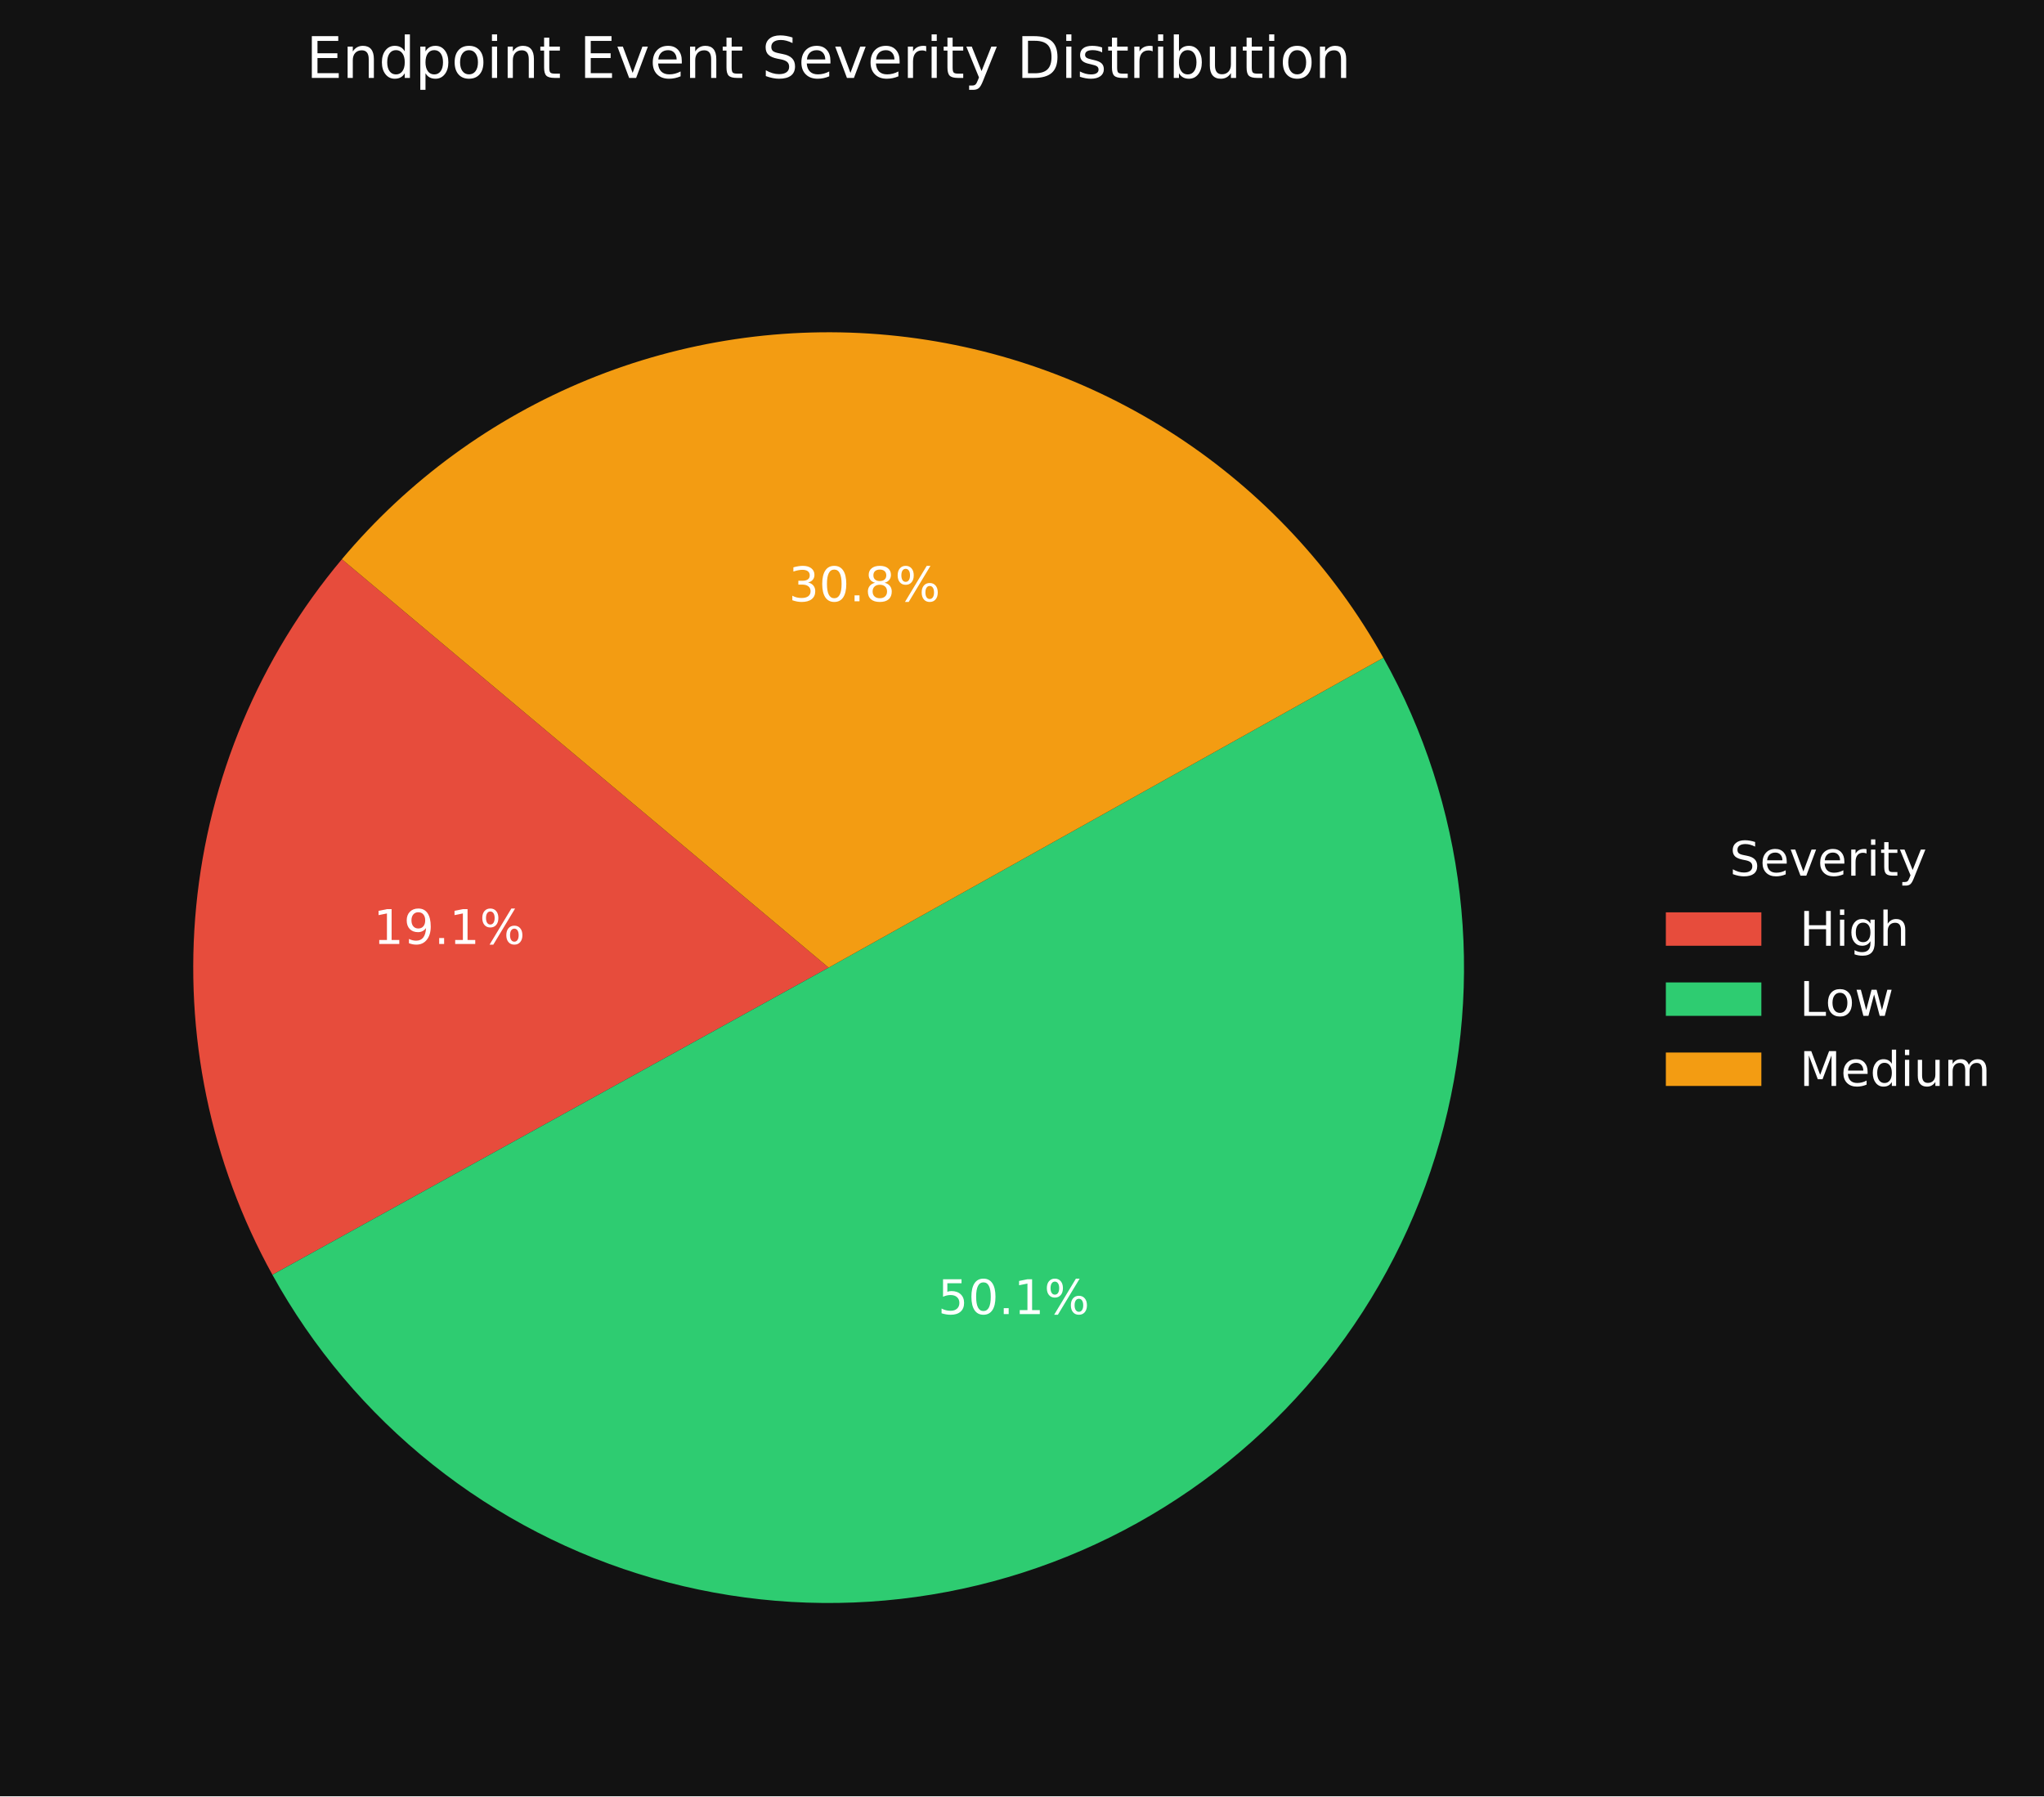
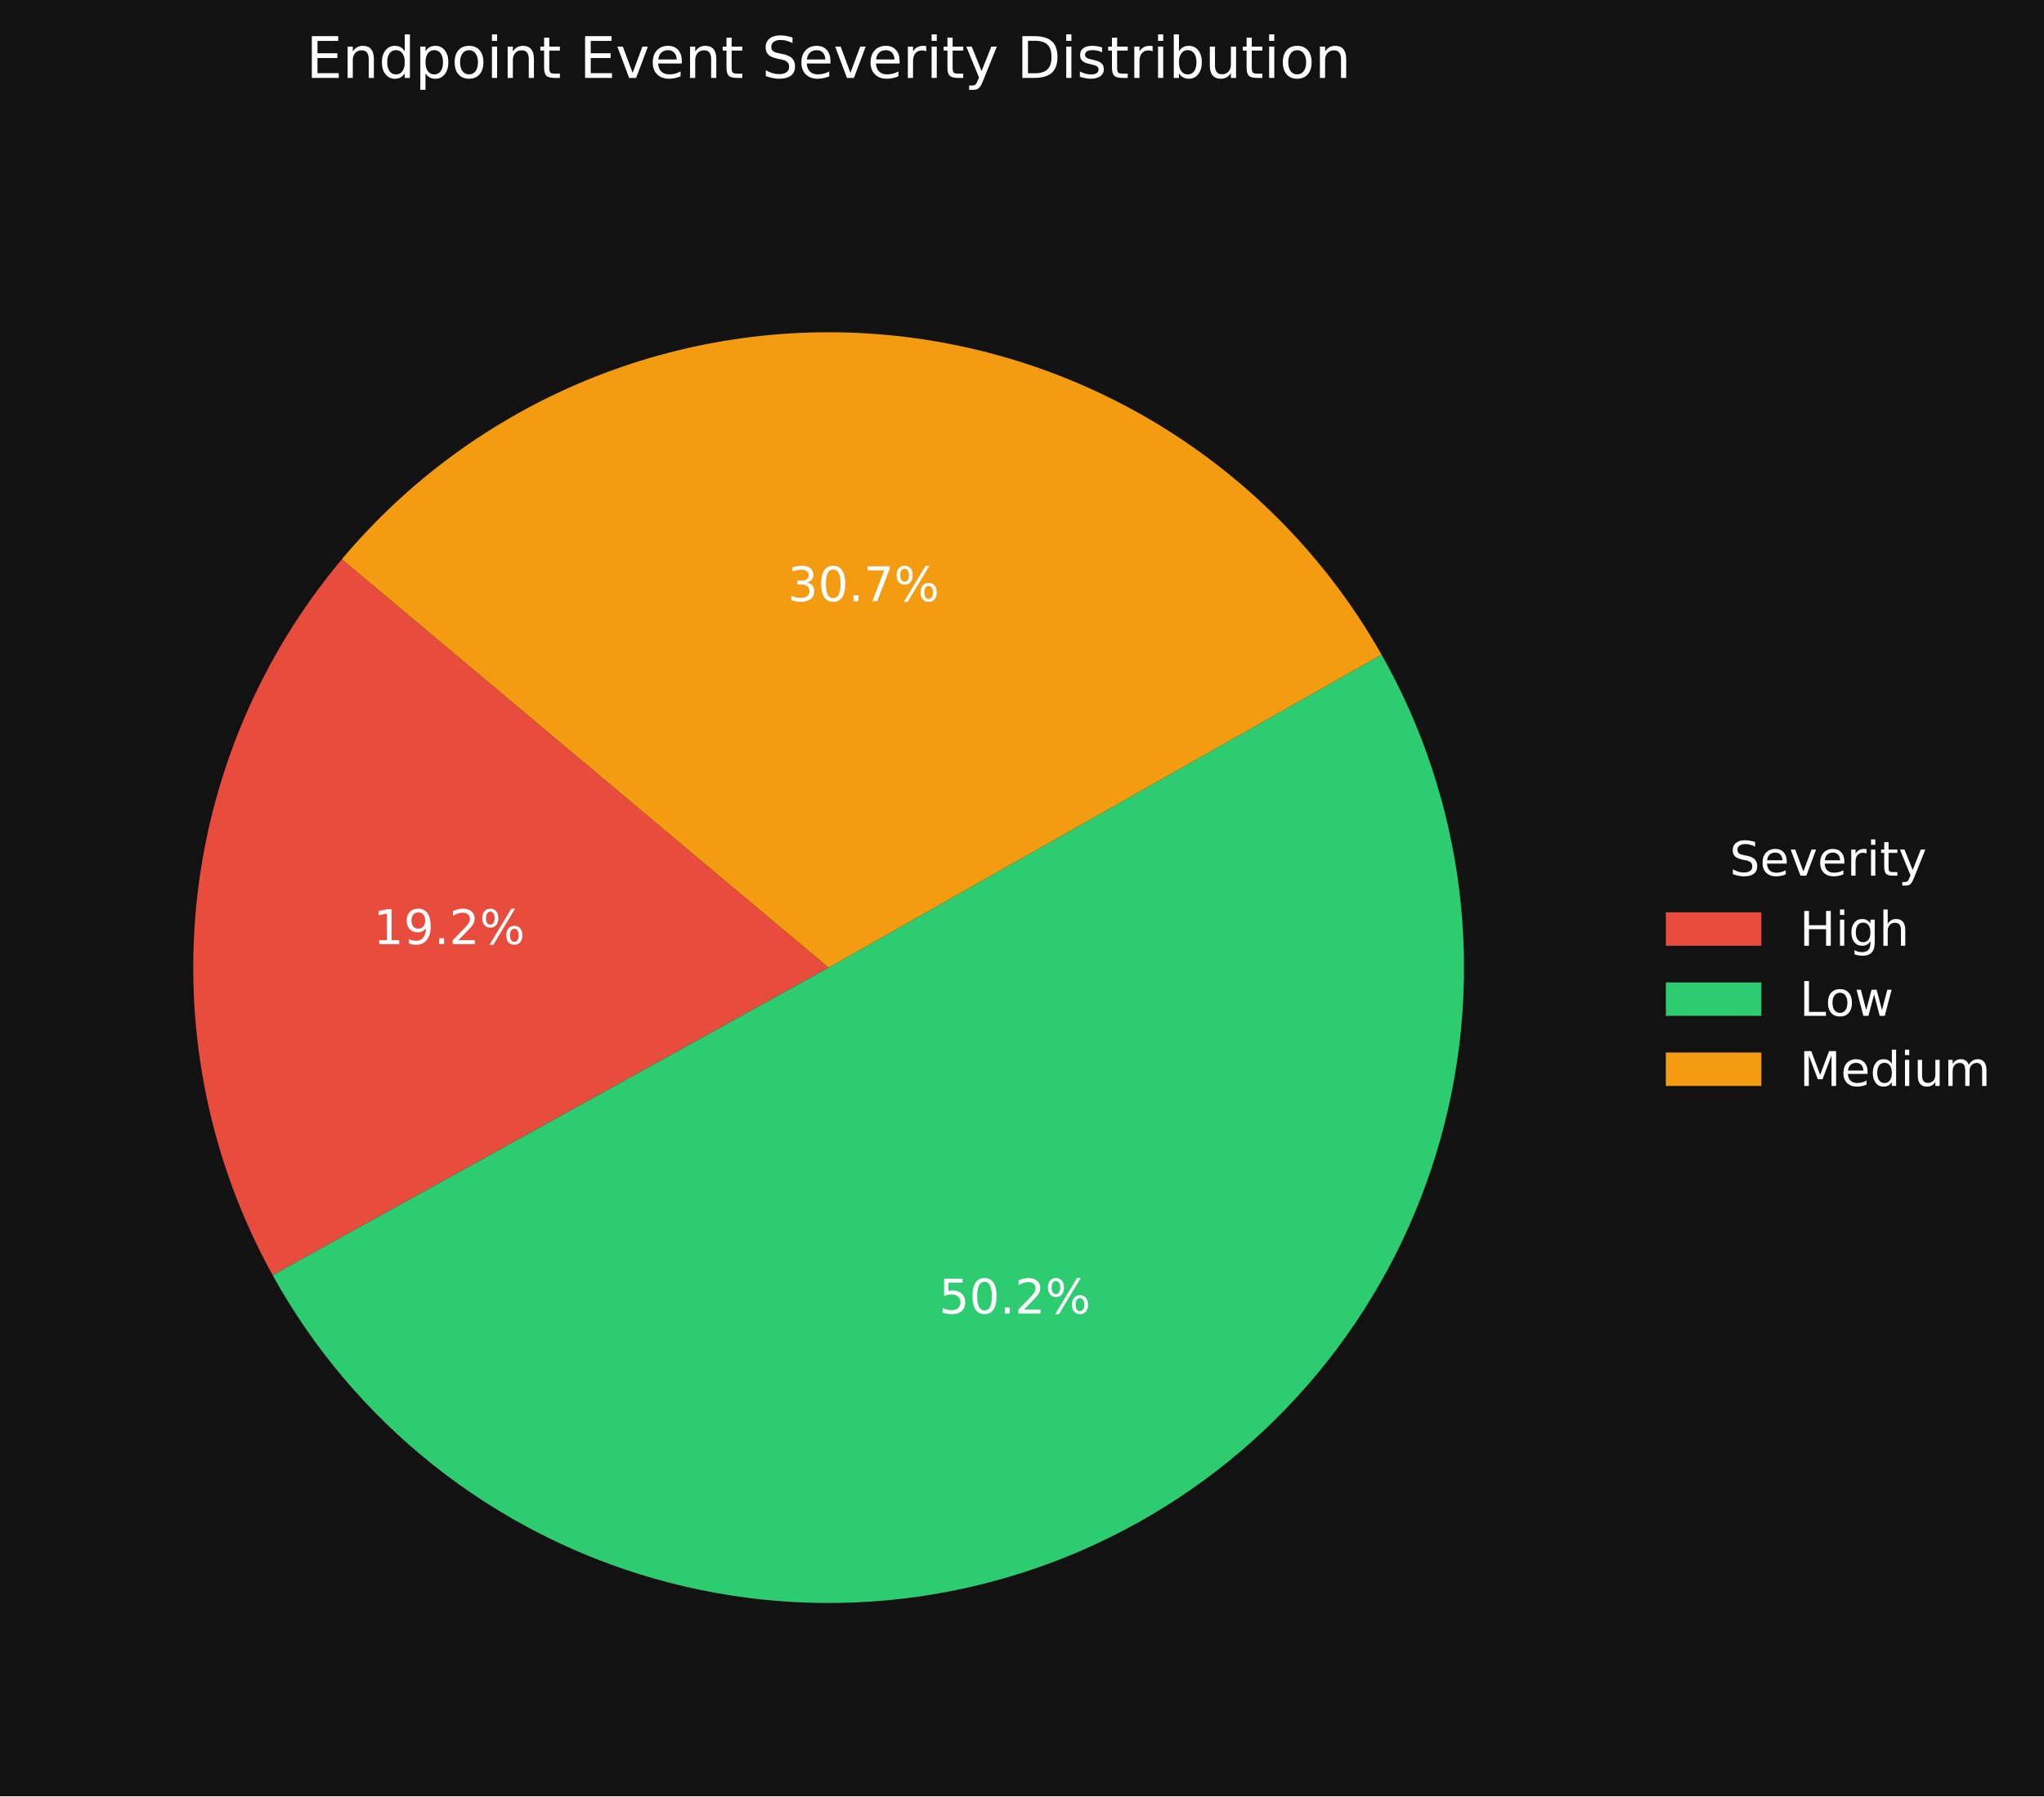
<svg xmlns="http://www.w3.org/2000/svg" xmlns:xlink="http://www.w3.org/1999/xlink" width="428.026pt" height="376.158pt" viewBox="0 0 428.026 376.158" version="1.1">
  <defs>
    <style type="text/css">*{stroke-linejoin: round; stroke-linecap: butt}</style>
  </defs>
  <g id="figure_1">
    <g id="patch_1">
      <path d="M 0 376.158  L 428.026 376.158  L 428.026 -0  L 0 -0  z " style="fill: #121212" />
    </g>
    <g id="axes_1">
      <g id="patch_2">
-         <path d="M 71.593 117.111  C 54.322 137.694 43.684 163.034 41.087 189.777  C 38.49 216.52 44.053 243.433 57.041 266.954  L 173.52 202.638  z " style="fill: #e74c3c" />
+         <path d="M 71.593 117.111  C 54.31 137.709 43.67 163.069 41.082 189.832  C 38.494 216.595 44.078 243.524 57.095 267.051  L 173.52 202.638  z " style="fill: #e74c3c" />
      </g>
      <g id="patch_3">
-         <path d="M 57.041 266.954  C 65.5 282.274 76.9 295.776 90.584 306.684  C 104.269 317.592 119.972 325.694 136.792 330.525  C 153.613 335.355 171.222 336.82 188.609 334.836  C 205.997 332.851 222.823 327.455 238.122 318.959  C 253.421 310.462 266.895 299.03 277.769 285.318  C 288.644 271.607 296.707 255.884 301.496 239.052  C 306.286 222.22 307.707 204.607 305.68 187.224  C 303.653 169.842 298.216 153.029 289.682 137.751  L 173.52 202.638  z " style="fill: #2ecc71" />
+         <path d="M 57.095 267.051  C 65.58 282.387 77.012 295.897 90.733 306.802  C 104.454 317.707 120.195 325.795 137.051 330.599  C 153.907 335.403 171.547 336.829 188.955 334.796  C 206.364 332.763 223.2 327.31 238.495 318.751  C 253.79 310.192 267.244 298.695 278.083 284.921  C 288.922 271.147 296.933 255.367 301.655 238.488  C 306.378 221.61 307.719 203.963 305.602 186.565  C 303.484 169.166 297.95 152.356 289.317 137.103  L 173.52 202.638  z " style="fill: #2ecc71" />
      </g>
      <g id="patch_4">
-         <path d="M 289.682 137.751  C 279.173 118.938 264.25 102.957 246.2 91.187  C 228.151 79.416 207.509 72.204 186.056 70.174  C 164.603 68.144 142.975 71.355 123.038 79.531  C 103.101 87.706 85.444 100.604 71.593 117.111  L 173.52 202.638  z " style="fill: #f39c12" />
+         <path d="M 289.317 137.103  C 278.735 118.404 263.779 102.544 245.733 90.883  C 227.687 79.222 207.082 72.104 185.686 70.139  C 164.29 68.175 142.734 71.422 122.866 79.601  C 102.998 87.781 85.404 100.652 71.593 117.111  L 173.52 202.638  z " style="fill: #f39c12" />
      </g>
      <g id="matplotlib.axis_1" />
      <g id="matplotlib.axis_2" />
      <g id="text_1">
-         <g style="fill: #ffffff" transform="translate(78.17663 197.6808) scale(0.1 -0.1)">
+         <g style="fill: #ffffff" transform="translate(78.17343 197.7138) scale(0.1 -0.1)">
          <defs>
            <path id="DejaVuSans-31" d="M 794 531  L 1825 531  L 1825 4091  L 703 3866  L 703 4441  L 1819 4666  L 2450 4666  L 2450 531  L 3481 531  L 3481 0  L 794 0  L 794 531  z " transform="scale(0.015625)" />
            <path id="DejaVuSans-39" d="M 703 97  L 703 672  Q 941 559 1184 500  Q 1428 441 1663 441  Q 2288 441 2617 861  Q 2947 1281 2994 2138  Q 2813 1869 2534 1725  Q 2256 1581 1919 1581  Q 1219 1581 811 2004  Q 403 2428 403 3163  Q 403 3881 828 4315  Q 1253 4750 1959 4750  Q 2769 4750 3195 4129  Q 3622 3509 3622 2328  Q 3622 1225 3098 567  Q 2575 -91 1691 -91  Q 1453 -91 1209 -44  Q 966 3 703 97  z M 1959 2075  Q 2384 2075 2632 2365  Q 2881 2656 2881 3163  Q 2881 3666 2632 3958  Q 2384 4250 1959 4250  Q 1534 4250 1286 3958  Q 1038 3666 1038 3163  Q 1038 2656 1286 2365  Q 1534 2075 1959 2075  z " transform="scale(0.015625)" />
            <path id="DejaVuSans-2e" d="M 684 794  L 1344 794  L 1344 0  L 684 0  L 684 794  z " transform="scale(0.015625)" />
+             <path id="DejaVuSans-32" d="M 1228 531  L 3431 531  L 3431 0  L 469 0  L 469 531  Q 828 903 1448 1529  Q 2069 2156 2228 2338  Q 2531 2678 2651 2914  Q 2772 3150 2772 3378  Q 2772 3750 2511 3984  Q 2250 4219 1831 4219  Q 1534 4219 1204 4116  Q 875 4013 500 3803  L 500 4441  Q 881 4594 1212 4672  Q 1544 4750 1819 4750  Q 2544 4750 2975 4387  Q 3406 4025 3406 3419  Q 3406 3131 3298 2873  Q 3191 2616 2906 2266  Q 2828 2175 2409 1742  Q 1991 1309 1228 531  z " transform="scale(0.015625)" />
            <path id="DejaVuSans-25" d="M 4653 2053  Q 4381 2053 4226 1822  Q 4072 1591 4072 1178  Q 4072 772 4226 539  Q 4381 306 4653 306  Q 4919 306 5073 539  Q 5228 772 5228 1178  Q 5228 1588 5073 1820  Q 4919 2053 4653 2053  z M 4653 2450  Q 5147 2450 5437 2106  Q 5728 1763 5728 1178  Q 5728 594 5436 251  Q 5144 -91 4653 -91  Q 4153 -91 3862 251  Q 3572 594 3572 1178  Q 3572 1766 3864 2108  Q 4156 2450 4653 2450  z M 1428 4353  Q 1159 4353 1004 4120  Q 850 3888 850 3481  Q 850 3069 1003 2837  Q 1156 2606 1428 2606  Q 1700 2606 1854 2837  Q 2009 3069 2009 3481  Q 2009 3884 1853 4118  Q 1697 4353 1428 4353  z M 4250 4750  L 4750 4750  L 1831 -91  L 1331 -91  L 4250 4750  z M 1428 4750  Q 1922 4750 2215 4408  Q 2509 4066 2509 3481  Q 2509 2891 2217 2550  Q 1925 2209 1428 2209  Q 931 2209 642 2551  Q 353 2894 353 3481  Q 353 4063 643 4406  Q 934 4750 1428 4750  z " transform="scale(0.015625)" />
          </defs>
          <use xlink:href="#DejaVuSans-31" />
          <use xlink:href="#DejaVuSans-39" transform="translate(63.62305 0)" />
          <use xlink:href="#DejaVuSans-2e" transform="translate(127.2461 0)" />
-           <use xlink:href="#DejaVuSans-31" transform="translate(159.0332 0)" />
+           <use xlink:href="#DejaVuSans-32" transform="translate(159.0332 0)" />
          <use xlink:href="#DejaVuSans-25" transform="translate(222.6562 0)" />
        </g>
      </g>
      <g id="text_2">
-         <g style="fill: #ffffff" transform="translate(196.3976 275.1898) scale(0.1 -0.1)">
+         <g style="fill: #ffffff" transform="translate(196.6214 275.0651) scale(0.1 -0.1)">
          <defs>
            <path id="DejaVuSans-35" d="M 691 4666  L 3169 4666  L 3169 4134  L 1269 4134  L 1269 2991  Q 1406 3038 1543 3061  Q 1681 3084 1819 3084  Q 2600 3084 3056 2656  Q 3513 2228 3513 1497  Q 3513 744 3044 326  Q 2575 -91 1722 -91  Q 1428 -91 1123 -41  Q 819 9 494 109  L 494 744  Q 775 591 1075 516  Q 1375 441 1709 441  Q 2250 441 2565 725  Q 2881 1009 2881 1497  Q 2881 1984 2565 2268  Q 2250 2553 1709 2553  Q 1456 2553 1204 2497  Q 953 2441 691 2322  L 691 4666  z " transform="scale(0.015625)" />
            <path id="DejaVuSans-30" d="M 2034 4250  Q 1547 4250 1301 3770  Q 1056 3291 1056 2328  Q 1056 1369 1301 889  Q 1547 409 2034 409  Q 2525 409 2770 889  Q 3016 1369 3016 2328  Q 3016 3291 2770 3770  Q 2525 4250 2034 4250  z M 2034 4750  Q 2819 4750 3233 4129  Q 3647 3509 3647 2328  Q 3647 1150 3233 529  Q 2819 -91 2034 -91  Q 1250 -91 836 529  Q 422 1150 422 2328  Q 422 3509 836 4129  Q 1250 4750 2034 4750  z " transform="scale(0.015625)" />
          </defs>
          <use xlink:href="#DejaVuSans-35" />
          <use xlink:href="#DejaVuSans-30" transform="translate(63.62305 0)" />
          <use xlink:href="#DejaVuSans-2e" transform="translate(127.2461 0)" />
-           <use xlink:href="#DejaVuSans-31" transform="translate(159.0332 0)" />
+           <use xlink:href="#DejaVuSans-32" transform="translate(159.0332 0)" />
          <use xlink:href="#DejaVuSans-25" transform="translate(222.6562 0)" />
        </g>
      </g>
      <g id="text_3">
-         <g style="fill: #ffffff" transform="translate(165.1581 125.919) scale(0.1 -0.1)">
+         <g style="fill: #ffffff" transform="translate(164.936 125.8983) scale(0.1 -0.1)">
          <defs>
            <path id="DejaVuSans-33" d="M 2597 2516  Q 3050 2419 3304 2112  Q 3559 1806 3559 1356  Q 3559 666 3084 287  Q 2609 -91 1734 -91  Q 1441 -91 1130 -33  Q 819 25 488 141  L 488 750  Q 750 597 1062 519  Q 1375 441 1716 441  Q 2309 441 2620 675  Q 2931 909 2931 1356  Q 2931 1769 2642 2001  Q 2353 2234 1838 2234  L 1294 2234  L 1294 2753  L 1863 2753  Q 2328 2753 2575 2939  Q 2822 3125 2822 3475  Q 2822 3834 2567 4026  Q 2313 4219 1838 4219  Q 1578 4219 1281 4162  Q 984 4106 628 3988  L 628 4550  Q 988 4650 1302 4700  Q 1616 4750 1894 4750  Q 2613 4750 3031 4423  Q 3450 4097 3450 3541  Q 3450 3153 3228 2886  Q 3006 2619 2597 2516  z " transform="scale(0.015625)" />
-             <path id="DejaVuSans-38" d="M 2034 2216  Q 1584 2216 1326 1975  Q 1069 1734 1069 1313  Q 1069 891 1326 650  Q 1584 409 2034 409  Q 2484 409 2743 651  Q 3003 894 3003 1313  Q 3003 1734 2745 1975  Q 2488 2216 2034 2216  z M 1403 2484  Q 997 2584 770 2862  Q 544 3141 544 3541  Q 544 4100 942 4425  Q 1341 4750 2034 4750  Q 2731 4750 3128 4425  Q 3525 4100 3525 3541  Q 3525 3141 3298 2862  Q 3072 2584 2669 2484  Q 3125 2378 3379 2068  Q 3634 1759 3634 1313  Q 3634 634 3220 271  Q 2806 -91 2034 -91  Q 1263 -91 848 271  Q 434 634 434 1313  Q 434 1759 690 2068  Q 947 2378 1403 2484  z M 1172 3481  Q 1172 3119 1398 2916  Q 1625 2713 2034 2713  Q 2441 2713 2670 2916  Q 2900 3119 2900 3481  Q 2900 3844 2670 4047  Q 2441 4250 2034 4250  Q 1625 4250 1398 4047  Q 1172 3844 1172 3481  z " transform="scale(0.015625)" />
+             <path id="DejaVuSans-37" d="M 525 4666  L 3525 4666  L 3525 4397  L 1831 0  L 1172 0  L 2766 4134  L 525 4134  L 525 4666  z " transform="scale(0.015625)" />
          </defs>
          <use xlink:href="#DejaVuSans-33" />
          <use xlink:href="#DejaVuSans-30" transform="translate(63.62305 0)" />
          <use xlink:href="#DejaVuSans-2e" transform="translate(127.2461 0)" />
-           <use xlink:href="#DejaVuSans-38" transform="translate(159.0332 0)" />
+           <use xlink:href="#DejaVuSans-37" transform="translate(159.0332 0)" />
          <use xlink:href="#DejaVuSans-25" transform="translate(222.6562 0)" />
        </g>
      </g>
      <g id="text_4">
        <g style="fill: #ffffff" transform="translate(64.12219 16.31812) scale(0.12 -0.12)">
          <defs>
            <path id="DejaVuSans-45" d="M 628 4666  L 3578 4666  L 3578 4134  L 1259 4134  L 1259 2753  L 3481 2753  L 3481 2222  L 1259 2222  L 1259 531  L 3634 531  L 3634 0  L 628 0  L 628 4666  z " transform="scale(0.015625)" />
            <path id="DejaVuSans-6e" d="M 3513 2113  L 3513 0  L 2938 0  L 2938 2094  Q 2938 2591 2744 2837  Q 2550 3084 2163 3084  Q 1697 3084 1428 2787  Q 1159 2491 1159 1978  L 1159 0  L 581 0  L 581 3500  L 1159 3500  L 1159 2956  Q 1366 3272 1645 3428  Q 1925 3584 2291 3584  Q 2894 3584 3203 3211  Q 3513 2838 3513 2113  z " transform="scale(0.015625)" />
            <path id="DejaVuSans-64" d="M 2906 2969  L 2906 4863  L 3481 4863  L 3481 0  L 2906 0  L 2906 525  Q 2725 213 2448 61  Q 2172 -91 1784 -91  Q 1150 -91 751 415  Q 353 922 353 1747  Q 353 2572 751 3078  Q 1150 3584 1784 3584  Q 2172 3584 2448 3432  Q 2725 3281 2906 2969  z M 947 1747  Q 947 1113 1208 752  Q 1469 391 1925 391  Q 2381 391 2643 752  Q 2906 1113 2906 1747  Q 2906 2381 2643 2742  Q 2381 3103 1925 3103  Q 1469 3103 1208 2742  Q 947 2381 947 1747  z " transform="scale(0.015625)" />
            <path id="DejaVuSans-70" d="M 1159 525  L 1159 -1331  L 581 -1331  L 581 3500  L 1159 3500  L 1159 2969  Q 1341 3281 1617 3432  Q 1894 3584 2278 3584  Q 2916 3584 3314 3078  Q 3713 2572 3713 1747  Q 3713 922 3314 415  Q 2916 -91 2278 -91  Q 1894 -91 1617 61  Q 1341 213 1159 525  z M 3116 1747  Q 3116 2381 2855 2742  Q 2594 3103 2138 3103  Q 1681 3103 1420 2742  Q 1159 2381 1159 1747  Q 1159 1113 1420 752  Q 1681 391 2138 391  Q 2594 391 2855 752  Q 3116 1113 3116 1747  z " transform="scale(0.015625)" />
            <path id="DejaVuSans-6f" d="M 1959 3097  Q 1497 3097 1228 2736  Q 959 2375 959 1747  Q 959 1119 1226 758  Q 1494 397 1959 397  Q 2419 397 2687 759  Q 2956 1122 2956 1747  Q 2956 2369 2687 2733  Q 2419 3097 1959 3097  z M 1959 3584  Q 2709 3584 3137 3096  Q 3566 2609 3566 1747  Q 3566 888 3137 398  Q 2709 -91 1959 -91  Q 1206 -91 779 398  Q 353 888 353 1747  Q 353 2609 779 3096  Q 1206 3584 1959 3584  z " transform="scale(0.015625)" />
            <path id="DejaVuSans-69" d="M 603 3500  L 1178 3500  L 1178 0  L 603 0  L 603 3500  z M 603 4863  L 1178 4863  L 1178 4134  L 603 4134  L 603 4863  z " transform="scale(0.015625)" />
            <path id="DejaVuSans-74" d="M 1172 4494  L 1172 3500  L 2356 3500  L 2356 3053  L 1172 3053  L 1172 1153  Q 1172 725 1289 603  Q 1406 481 1766 481  L 2356 481  L 2356 0  L 1766 0  Q 1100 0 847 248  Q 594 497 594 1153  L 594 3053  L 172 3053  L 172 3500  L 594 3500  L 594 4494  L 1172 4494  z " transform="scale(0.015625)" />
            <path id="DejaVuSans-20" transform="scale(0.015625)" />
            <path id="DejaVuSans-76" d="M 191 3500  L 800 3500  L 1894 563  L 2988 3500  L 3597 3500  L 2284 0  L 1503 0  L 191 3500  z " transform="scale(0.015625)" />
            <path id="DejaVuSans-65" d="M 3597 1894  L 3597 1613  L 953 1613  Q 991 1019 1311 708  Q 1631 397 2203 397  Q 2534 397 2845 478  Q 3156 559 3463 722  L 3463 178  Q 3153 47 2828 -22  Q 2503 -91 2169 -91  Q 1331 -91 842 396  Q 353 884 353 1716  Q 353 2575 817 3079  Q 1281 3584 2069 3584  Q 2775 3584 3186 3129  Q 3597 2675 3597 1894  z M 3022 2063  Q 3016 2534 2758 2815  Q 2500 3097 2075 3097  Q 1594 3097 1305 2825  Q 1016 2553 972 2059  L 3022 2063  z " transform="scale(0.015625)" />
            <path id="DejaVuSans-53" d="M 3425 4513  L 3425 3897  Q 3066 4069 2747 4153  Q 2428 4238 2131 4238  Q 1616 4238 1336 4038  Q 1056 3838 1056 3469  Q 1056 3159 1242 3001  Q 1428 2844 1947 2747  L 2328 2669  Q 3034 2534 3370 2195  Q 3706 1856 3706 1288  Q 3706 609 3251 259  Q 2797 -91 1919 -91  Q 1588 -91 1214 -16  Q 841 59 441 206  L 441 856  Q 825 641 1194 531  Q 1563 422 1919 422  Q 2459 422 2753 634  Q 3047 847 3047 1241  Q 3047 1584 2836 1778  Q 2625 1972 2144 2069  L 1759 2144  Q 1053 2284 737 2584  Q 422 2884 422 3419  Q 422 4038 858 4394  Q 1294 4750 2059 4750  Q 2388 4750 2728 4690  Q 3069 4631 3425 4513  z " transform="scale(0.015625)" />
            <path id="DejaVuSans-72" d="M 2631 2963  Q 2534 3019 2420 3045  Q 2306 3072 2169 3072  Q 1681 3072 1420 2755  Q 1159 2438 1159 1844  L 1159 0  L 581 0  L 581 3500  L 1159 3500  L 1159 2956  Q 1341 3275 1631 3429  Q 1922 3584 2338 3584  Q 2397 3584 2469 3576  Q 2541 3569 2628 3553  L 2631 2963  z " transform="scale(0.015625)" />
            <path id="DejaVuSans-79" d="M 2059 -325  Q 1816 -950 1584 -1140  Q 1353 -1331 966 -1331  L 506 -1331  L 506 -850  L 844 -850  Q 1081 -850 1212 -737  Q 1344 -625 1503 -206  L 1606 56  L 191 3500  L 800 3500  L 1894 763  L 2988 3500  L 3597 3500  L 2059 -325  z " transform="scale(0.015625)" />
            <path id="DejaVuSans-44" d="M 1259 4147  L 1259 519  L 2022 519  Q 2988 519 3436 956  Q 3884 1394 3884 2338  Q 3884 3275 3436 3711  Q 2988 4147 2022 4147  L 1259 4147  z M 628 4666  L 1925 4666  Q 3281 4666 3915 4102  Q 4550 3538 4550 2338  Q 4550 1131 3912 565  Q 3275 0 1925 0  L 628 0  L 628 4666  z " transform="scale(0.015625)" />
            <path id="DejaVuSans-73" d="M 2834 3397  L 2834 2853  Q 2591 2978 2328 3040  Q 2066 3103 1784 3103  Q 1356 3103 1142 2972  Q 928 2841 928 2578  Q 928 2378 1081 2264  Q 1234 2150 1697 2047  L 1894 2003  Q 2506 1872 2764 1633  Q 3022 1394 3022 966  Q 3022 478 2636 193  Q 2250 -91 1575 -91  Q 1294 -91 989 -36  Q 684 19 347 128  L 347 722  Q 666 556 975 473  Q 1284 391 1588 391  Q 1994 391 2212 530  Q 2431 669 2431 922  Q 2431 1156 2273 1281  Q 2116 1406 1581 1522  L 1381 1569  Q 847 1681 609 1914  Q 372 2147 372 2553  Q 372 3047 722 3315  Q 1072 3584 1716 3584  Q 2034 3584 2315 3537  Q 2597 3491 2834 3397  z " transform="scale(0.015625)" />
            <path id="DejaVuSans-62" d="M 3116 1747  Q 3116 2381 2855 2742  Q 2594 3103 2138 3103  Q 1681 3103 1420 2742  Q 1159 2381 1159 1747  Q 1159 1113 1420 752  Q 1681 391 2138 391  Q 2594 391 2855 752  Q 3116 1113 3116 1747  z M 1159 2969  Q 1341 3281 1617 3432  Q 1894 3584 2278 3584  Q 2916 3584 3314 3078  Q 3713 2572 3713 1747  Q 3713 922 3314 415  Q 2916 -91 2278 -91  Q 1894 -91 1617 61  Q 1341 213 1159 525  L 1159 0  L 581 0  L 581 4863  L 1159 4863  L 1159 2969  z " transform="scale(0.015625)" />
            <path id="DejaVuSans-75" d="M 544 1381  L 544 3500  L 1119 3500  L 1119 1403  Q 1119 906 1312 657  Q 1506 409 1894 409  Q 2359 409 2629 706  Q 2900 1003 2900 1516  L 2900 3500  L 3475 3500  L 3475 0  L 2900 0  L 2900 538  Q 2691 219 2414 64  Q 2138 -91 1772 -91  Q 1169 -91 856 284  Q 544 659 544 1381  z M 1991 3584  L 1991 3584  z " transform="scale(0.015625)" />
          </defs>
          <use xlink:href="#DejaVuSans-45" />
          <use xlink:href="#DejaVuSans-6e" transform="translate(63.18359 0)" />
          <use xlink:href="#DejaVuSans-64" transform="translate(126.5625 0)" />
          <use xlink:href="#DejaVuSans-70" transform="translate(190.0391 0)" />
          <use xlink:href="#DejaVuSans-6f" transform="translate(253.5156 0)" />
          <use xlink:href="#DejaVuSans-69" transform="translate(314.6973 0)" />
          <use xlink:href="#DejaVuSans-6e" transform="translate(342.4805 0)" />
          <use xlink:href="#DejaVuSans-74" transform="translate(405.8594 0)" />
          <use xlink:href="#DejaVuSans-20" transform="translate(445.0684 0)" />
          <use xlink:href="#DejaVuSans-45" transform="translate(476.8555 0)" />
          <use xlink:href="#DejaVuSans-76" transform="translate(540.0391 0)" />
          <use xlink:href="#DejaVuSans-65" transform="translate(599.2188 0)" />
          <use xlink:href="#DejaVuSans-6e" transform="translate(660.7422 0)" />
          <use xlink:href="#DejaVuSans-74" transform="translate(724.1211 0)" />
          <use xlink:href="#DejaVuSans-20" transform="translate(763.3301 0)" />
          <use xlink:href="#DejaVuSans-53" transform="translate(795.1172 0)" />
          <use xlink:href="#DejaVuSans-65" transform="translate(858.5938 0)" />
          <use xlink:href="#DejaVuSans-76" transform="translate(920.1172 0)" />
          <use xlink:href="#DejaVuSans-65" transform="translate(979.2969 0)" />
          <use xlink:href="#DejaVuSans-72" transform="translate(1040.82 0)" />
          <use xlink:href="#DejaVuSans-69" transform="translate(1081.934 0)" />
          <use xlink:href="#DejaVuSans-74" transform="translate(1109.717 0)" />
          <use xlink:href="#DejaVuSans-79" transform="translate(1148.926 0)" />
          <use xlink:href="#DejaVuSans-20" transform="translate(1208.105 0)" />
          <use xlink:href="#DejaVuSans-44" transform="translate(1239.893 0)" />
          <use xlink:href="#DejaVuSans-69" transform="translate(1316.895 0)" />
          <use xlink:href="#DejaVuSans-73" transform="translate(1344.678 0)" />
          <use xlink:href="#DejaVuSans-74" transform="translate(1396.777 0)" />
          <use xlink:href="#DejaVuSans-72" transform="translate(1435.986 0)" />
          <use xlink:href="#DejaVuSans-69" transform="translate(1477.1 0)" />
          <use xlink:href="#DejaVuSans-62" transform="translate(1504.883 0)" />
          <use xlink:href="#DejaVuSans-75" transform="translate(1568.359 0)" />
          <use xlink:href="#DejaVuSans-74" transform="translate(1631.738 0)" />
          <use xlink:href="#DejaVuSans-69" transform="translate(1670.947 0)" />
          <use xlink:href="#DejaVuSans-6f" transform="translate(1698.73 0)" />
          <use xlink:href="#DejaVuSans-6e" transform="translate(1759.912 0)" />
        </g>
      </g>
      <g id="legend_1">
        <g id="text_5">
          <g style="fill: #ffffff" transform="translate(362.1822 183.3803) scale(0.1 -0.1)">
            <use xlink:href="#DejaVuSans-53" />
            <use xlink:href="#DejaVuSans-65" transform="translate(63.47656 0)" />
            <use xlink:href="#DejaVuSans-76" transform="translate(125 0)" />
            <use xlink:href="#DejaVuSans-65" transform="translate(184.1797 0)" />
            <use xlink:href="#DejaVuSans-72" transform="translate(245.7031 0)" />
            <use xlink:href="#DejaVuSans-69" transform="translate(286.8164 0)" />
            <use xlink:href="#DejaVuSans-74" transform="translate(314.5996 0)" />
            <use xlink:href="#DejaVuSans-79" transform="translate(353.8086 0)" />
          </g>
        </g>
        <g id="patch_5">
          <path d="M 348.84 198.058  L 368.84 198.058  L 368.84 191.058  L 348.84 191.058  z " style="fill: #e74c3c" />
        </g>
        <g id="text_6">
          <g style="fill: #ffffff" transform="translate(376.84 198.0584) scale(0.1 -0.1)">
            <defs>
              <path id="DejaVuSans-48" d="M 628 4666  L 1259 4666  L 1259 2753  L 3553 2753  L 3553 4666  L 4184 4666  L 4184 0  L 3553 0  L 3553 2222  L 1259 2222  L 1259 0  L 628 0  L 628 4666  z " transform="scale(0.015625)" />
              <path id="DejaVuSans-67" d="M 2906 1791  Q 2906 2416 2648 2759  Q 2391 3103 1925 3103  Q 1463 3103 1205 2759  Q 947 2416 947 1791  Q 947 1169 1205 825  Q 1463 481 1925 481  Q 2391 481 2648 825  Q 2906 1169 2906 1791  z M 3481 434  Q 3481 -459 3084 -895  Q 2688 -1331 1869 -1331  Q 1566 -1331 1297 -1286  Q 1028 -1241 775 -1147  L 775 -588  Q 1028 -725 1275 -790  Q 1522 -856 1778 -856  Q 2344 -856 2625 -561  Q 2906 -266 2906 331  L 2906 616  Q 2728 306 2450 153  Q 2172 0 1784 0  Q 1141 0 747 490  Q 353 981 353 1791  Q 353 2603 747 3093  Q 1141 3584 1784 3584  Q 2172 3584 2450 3431  Q 2728 3278 2906 2969  L 2906 3500  L 3481 3500  L 3481 434  z " transform="scale(0.015625)" />
              <path id="DejaVuSans-68" d="M 3513 2113  L 3513 0  L 2938 0  L 2938 2094  Q 2938 2591 2744 2837  Q 2550 3084 2163 3084  Q 1697 3084 1428 2787  Q 1159 2491 1159 1978  L 1159 0  L 581 0  L 581 4863  L 1159 4863  L 1159 2956  Q 1366 3272 1645 3428  Q 1925 3584 2291 3584  Q 2894 3584 3203 3211  Q 3513 2838 3513 2113  z " transform="scale(0.015625)" />
            </defs>
            <use xlink:href="#DejaVuSans-48" />
            <use xlink:href="#DejaVuSans-69" transform="translate(75.19531 0)" />
            <use xlink:href="#DejaVuSans-67" transform="translate(102.9785 0)" />
            <use xlink:href="#DejaVuSans-68" transform="translate(166.4551 0)" />
          </g>
        </g>
        <g id="patch_6">
          <path d="M 348.84 212.737  L 368.84 212.737  L 368.84 205.737  L 348.84 205.737  z " style="fill: #2ecc71" />
        </g>
        <g id="text_7">
          <g style="fill: #ffffff" transform="translate(376.84 212.7366) scale(0.1 -0.1)">
            <defs>
              <path id="DejaVuSans-4c" d="M 628 4666  L 1259 4666  L 1259 531  L 3531 531  L 3531 0  L 628 0  L 628 4666  z " transform="scale(0.015625)" />
              <path id="DejaVuSans-77" d="M 269 3500  L 844 3500  L 1563 769  L 2278 3500  L 2956 3500  L 3675 769  L 4391 3500  L 4966 3500  L 4050 0  L 3372 0  L 2619 2869  L 1863 0  L 1184 0  L 269 3500  z " transform="scale(0.015625)" />
            </defs>
            <use xlink:href="#DejaVuSans-4c" />
            <use xlink:href="#DejaVuSans-6f" transform="translate(53.96289 0)" />
            <use xlink:href="#DejaVuSans-77" transform="translate(115.1445 0)" />
          </g>
        </g>
        <g id="patch_7">
          <path d="M 348.84 227.415  L 368.84 227.415  L 368.84 220.415  L 348.84 220.415  z " style="fill: #f39c12" />
        </g>
        <g id="text_8">
          <g style="fill: #ffffff" transform="translate(376.84 227.4147) scale(0.1 -0.1)">
            <defs>
              <path id="DejaVuSans-4d" d="M 628 4666  L 1569 4666  L 2759 1491  L 3956 4666  L 4897 4666  L 4897 0  L 4281 0  L 4281 4097  L 3078 897  L 2444 897  L 1241 4097  L 1241 0  L 628 0  L 628 4666  z " transform="scale(0.015625)" />
              <path id="DejaVuSans-6d" d="M 3328 2828  Q 3544 3216 3844 3400  Q 4144 3584 4550 3584  Q 5097 3584 5394 3201  Q 5691 2819 5691 2113  L 5691 0  L 5113 0  L 5113 2094  Q 5113 2597 4934 2840  Q 4756 3084 4391 3084  Q 3944 3084 3684 2787  Q 3425 2491 3425 1978  L 3425 0  L 2847 0  L 2847 2094  Q 2847 2600 2669 2842  Q 2491 3084 2119 3084  Q 1678 3084 1418 2786  Q 1159 2488 1159 1978  L 1159 0  L 581 0  L 581 3500  L 1159 3500  L 1159 2956  Q 1356 3278 1631 3431  Q 1906 3584 2284 3584  Q 2666 3584 2933 3390  Q 3200 3197 3328 2828  z " transform="scale(0.015625)" />
            </defs>
            <use xlink:href="#DejaVuSans-4d" />
            <use xlink:href="#DejaVuSans-65" transform="translate(86.2793 0)" />
            <use xlink:href="#DejaVuSans-64" transform="translate(147.8027 0)" />
            <use xlink:href="#DejaVuSans-69" transform="translate(211.2793 0)" />
            <use xlink:href="#DejaVuSans-75" transform="translate(239.0625 0)" />
            <use xlink:href="#DejaVuSans-6d" transform="translate(302.4414 0)" />
          </g>
        </g>
      </g>
    </g>
  </g>
</svg>
